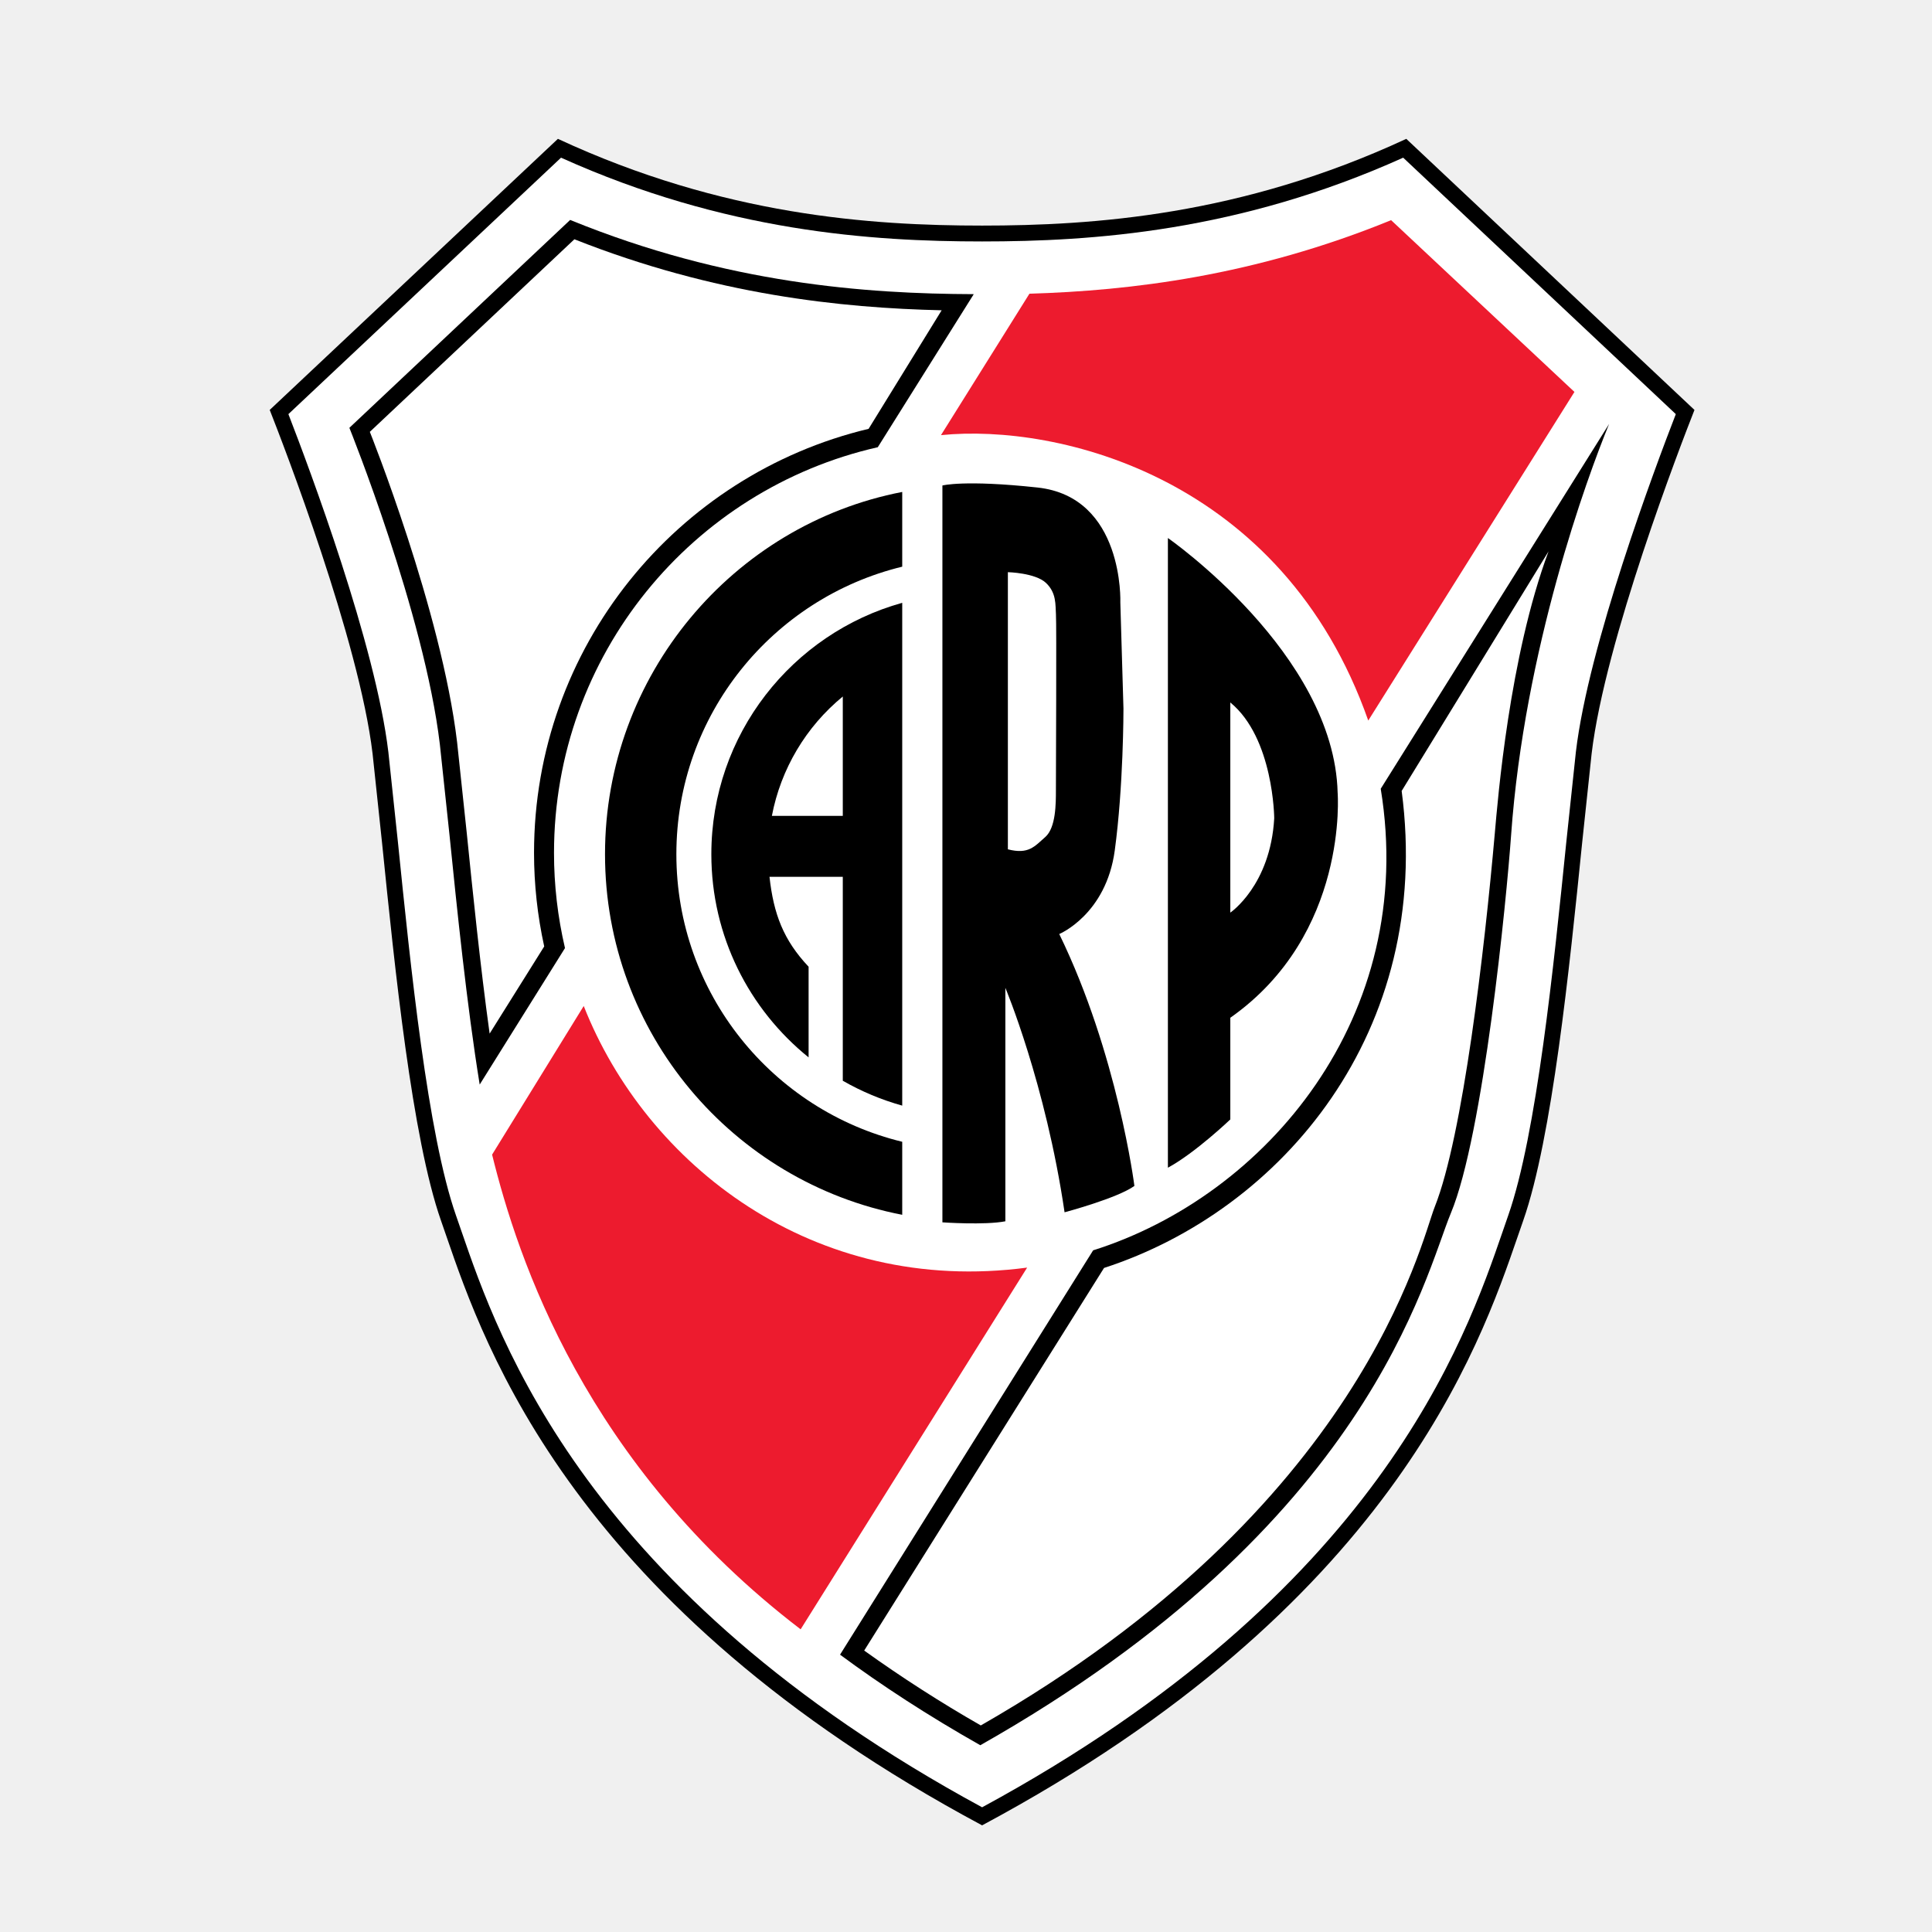
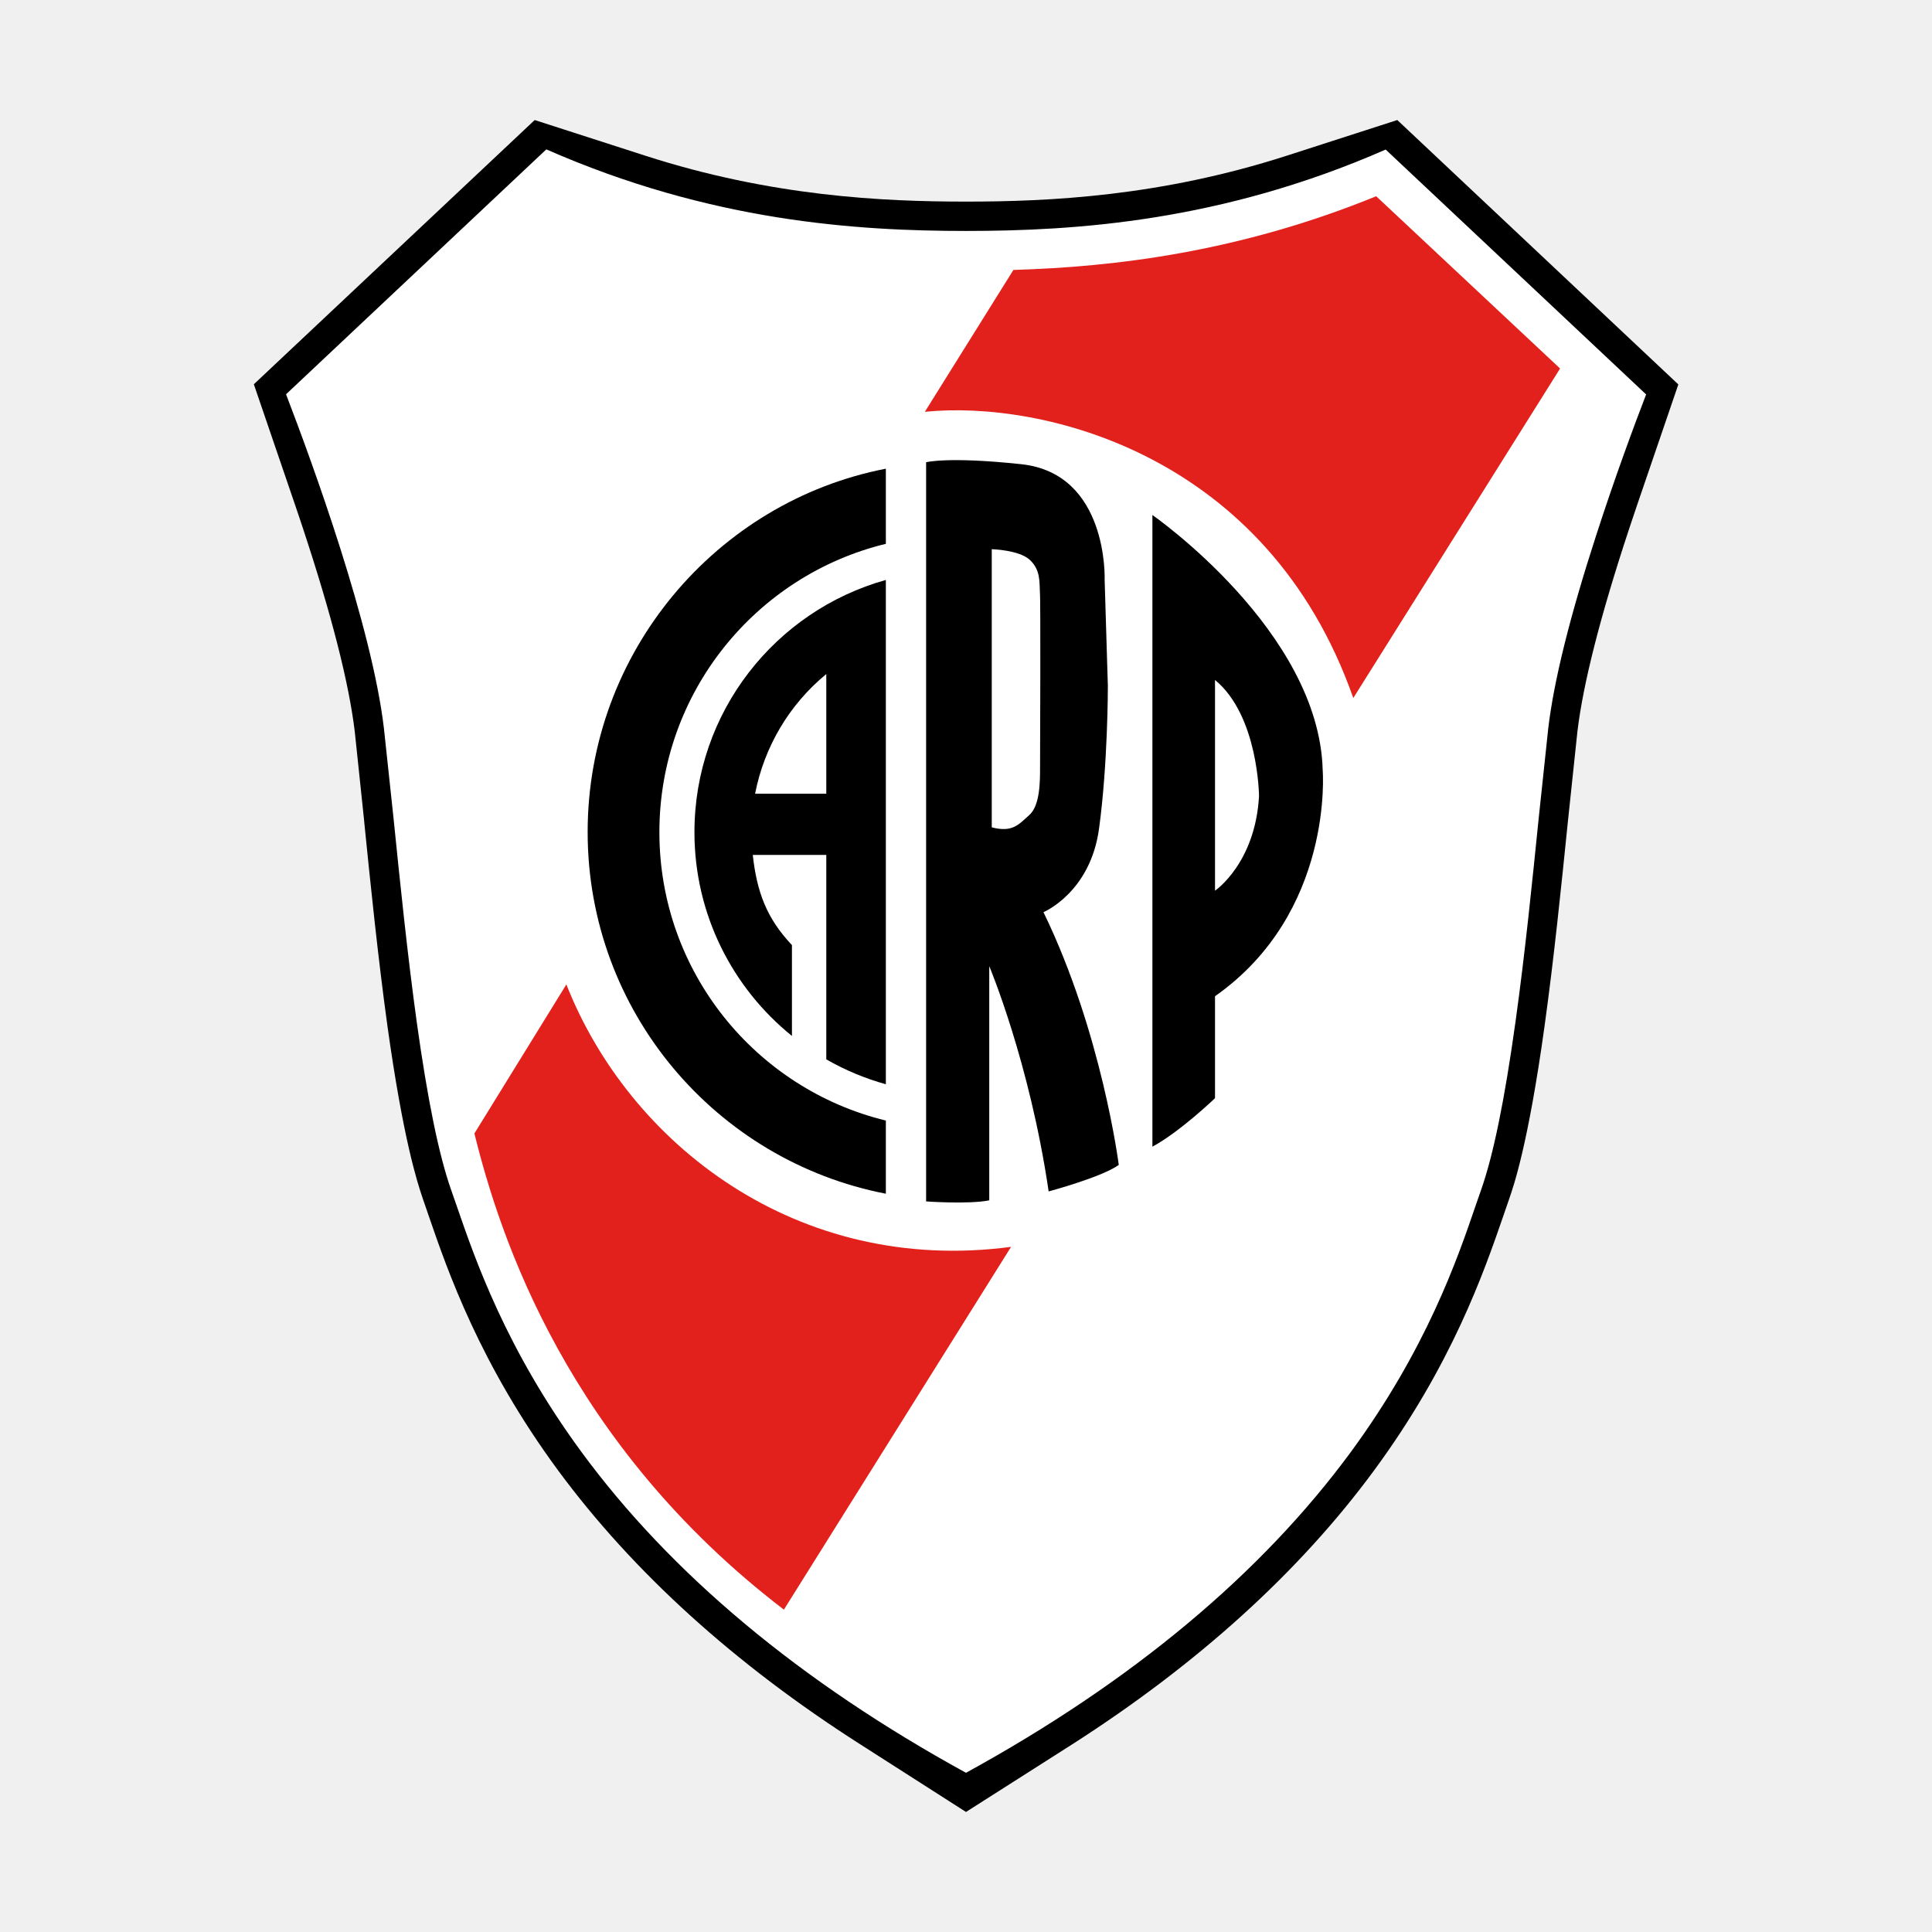
- <svg xmlns="http://www.w3.org/2000/svg" width="1080" height="1080" viewBox="0 0 1080 1080" fill="none">
-   <path fill-rule="evenodd" clip-rule="evenodd" d="M786.123 77.618C693.723 120.538 610.947 126.106 549 126.106C487.059 126.106 404.277 120.538 311.871 77.618L150.776 229.148C158.361 248.39 200.766 358.015 208.276 421.346L213.614 471.577C220.662 541.045 230.323 636.175 246.534 682.378L249.581 691.18C270.926 753.213 320.835 898.221 549 1020.38C777.176 898.221 827.08 753.213 848.419 691.18L851.476 682.356C867.677 636.175 877.332 541.045 884.386 471.556C884.386 471.556 889.729 421.346 889.729 421.292C897.239 358.015 939.644 248.396 947.218 229.154L786.123 77.618Z" fill="black" />
-   <path fill-rule="evenodd" clip-rule="evenodd" d="M784.385 88.143C692.5 129.555 610.486 134.973 549 134.973C487.515 134.973 405.505 129.555 313.62 88.143L161.215 231.498C173.011 261.914 209.998 360.627 217.095 420.407L222.433 470.681C229.444 539.698 239.041 634.233 254.913 679.47L257.966 688.284C278.811 748.874 327.476 890.239 549.006 1010.29C770.54 890.239 819.205 748.874 840.056 688.273L843.114 679.422C858.965 634.233 868.562 539.693 875.584 470.622L880.937 420.246C888.008 360.611 924.994 261.914 936.791 231.498L784.385 88.143V88.143Z" fill="white" />
-   <path fill-rule="evenodd" clip-rule="evenodd" d="M764.865 402.791L880.122 219.09L777.642 123.075C701.024 154.354 631.771 162.492 575.457 164.187L526.014 243.241C591.281 236.669 716.961 266.532 764.865 402.791V402.791ZM326.307 562.352L275.088 645.434C289.368 703.454 327.165 818.717 447.561 910.8L574.175 708.593C454.712 724.455 361.18 650.959 326.307 562.352V562.352Z" fill="#ED1B2E" />
-   <path fill-rule="evenodd" clip-rule="evenodd" d="M469.592 924.967C492.637 942.015 518.633 958.977 547.997 975.596C765.798 852.324 796.289 713.593 811.062 678.108C829.263 634.4 842.159 502.776 844.712 466.905C852.131 362.816 887.133 267.037 899.498 236.997L771.833 440.92C792.673 568.263 707.714 668.495 611.07 698.943L469.592 924.967V924.967ZM315.83 529.984C311.747 512.548 309.688 494.699 309.693 476.791C309.693 366.072 387.073 273.479 490.69 249.994L544.333 164.439C484.339 164.23 406.337 158.715 318.722 122.946L195.305 239.153C195.305 239.153 237.216 343.065 245.89 416.164L251.287 466.899C255.428 507.7 260.911 561.681 268.152 606.269L315.83 529.984Z" fill="black" />
-   <path fill-rule="evenodd" clip-rule="evenodd" d="M304.217 529.061C300.441 511.892 298.533 494.365 298.525 476.786C298.525 361.7 378.308 265.304 485.557 239.721L526.39 173.451C470.397 172.158 399.771 164.89 321.087 133.755L206.737 241.406C206.737 241.406 246.797 341.369 255.52 414.871L260.927 465.719C264.247 498.468 268.453 539.827 273.705 577.795L304.217 529.061ZM483.089 922.671C504.088 937.726 525.844 951.697 548.271 964.529C761.748 842.368 794.164 694.415 802.034 674.637C817.751 635.172 829.88 530.96 835.614 465.725C837.261 447.035 843.725 367.016 865.654 308.218L783.538 442.143C801.278 576.519 716.618 676.504 617.159 708.792L483.089 922.671V922.671Z" fill="white" />
-   <path fill-rule="evenodd" clip-rule="evenodd" d="M747.748 443.114C745.806 365.305 652.864 300.751 652.864 300.751V652.761C668.2 644.452 687.753 625.763 687.753 625.763V568.934C754.115 522.275 747.748 443.114 747.748 443.114V443.114ZM687.753 510.157V392.684C712.027 412.618 712.3 457.399 712.3 457.399C710.187 494.992 687.753 510.157 687.753 510.157ZM504.348 638.262C431.903 620.651 378.094 555.389 378.094 477.521C378.094 399.653 431.898 334.38 504.348 316.774V275.002C409.695 293.305 338.205 377.514 338.205 477.515C338.205 577.511 409.695 660.776 504.348 679.079V638.262Z" fill="black" />
-   <path fill-rule="evenodd" clip-rule="evenodd" d="M397.646 477.516C397.646 523.423 418.862 564.353 452.014 591.088V540.406C437.895 525.451 432.429 510.801 430.154 490.148H471.127V604.145C481.581 610.139 492.74 614.81 504.348 618.049V336.976C442.814 354.11 397.646 410.521 397.646 477.516V477.516Z" fill="black" />
-   <path fill-rule="evenodd" clip-rule="evenodd" d="M471.127 456.09V389.348C450.512 406.273 436.484 429.891 431.484 456.09H471.127V456.09Z" fill="white" />
-   <path fill-rule="evenodd" clip-rule="evenodd" d="M592.129 522.13C592.129 522.13 618.302 511.289 623.162 475.391C628.022 439.499 628.022 397.239 628.022 396.118C628.022 395.002 626.273 336.788 626.273 336.788C626.273 336.788 628.515 277.749 579.909 272.519C538.948 268.109 526.808 271.398 526.808 271.398V683.295C526.808 683.295 550.411 684.953 562.003 682.711V552.213C562.003 552.213 584.506 605.658 595.101 677.679C595.101 677.679 624.594 669.831 634.137 662.938C634.142 662.932 624.787 589.195 592.129 522.13V522.13Z" fill="black" />
-   <path fill-rule="evenodd" clip-rule="evenodd" d="M590.262 441.612C590.262 449.101 590.284 462.683 584.302 467.913C578.321 473.149 575.001 477.762 563.409 474.774V319.848C563.409 319.848 578.697 320.213 584.678 325.824C590.659 331.435 589.919 338.167 590.284 343.397C590.664 348.622 590.262 432.477 590.262 441.612Z" fill="white" />
+ <svg xmlns="http://www.w3.org/2000/svg" version="1.1" id="Capa_1" x="0px" y="0px" viewBox="0 0 1080 1080" style="enable-background:new 0 0 1080 1080;" xml:space="preserve">
+   <style type="text/css">
+ 	.st0{fill:#FFFFFF;}
+ 	.st1{fill-rule:evenodd;clip-rule:evenodd;fill:#E2211C;}
+ 	.st2{fill-rule:evenodd;clip-rule:evenodd;}
+ 	.st3{fill-rule:evenodd;clip-rule:evenodd;fill:#FFFFFF;}
+ </style>
+   <g>
+     <g>
+       <path d="M307.4,397.2l-0.1-0.7l-0.1-0.7c-5.2-43.7-20.9-96.3-33.6-134.5c-1.7-5.1-3.4-10.1-5.1-15l58.3-54.9    c84.1,27.1,158.3,31,213.1,31c54.8,0,128.9-3.9,213.1-31l58.4,54.9c-1.7,4.9-3.4,9.9-5.1,15c-12.7,38.2-28.4,90.8-33.6,134.5    l-0.8,6.4v0.7l-0.2,2.1l-1.8,17.3l-1.8,17.3l-0.6,5.7l-0.2,1.6l0,0.4l0,0.1l0,0l0,0v0l0,0.3l0,0.3c-3.6,35.2-7.6,74.5-12.6,110.5    c-5.3,38.3-10.7,64-14.8,75.7l-0.1,0.2l-0.1,0.2l-3.1,8.9l0,0.1l0,0.1c-9.8,28.5-23.3,67.5-56.9,113.1    C652.2,794,609.4,838.3,540,882.7c-69.4-44.3-112.2-88.7-139.6-125.8c-33.6-45.6-47.2-84.6-57-113.1l0-0.1l0-0.1l-3.1-8.8    l-0.1-0.2l-0.1-0.2c-4.1-11.8-9.5-37.5-14.8-75.8c-5-36-9-75.2-12.6-110.4l0-0.3l0-0.3L307.4,397.2z" />
+       <path d="M540,1012.9l-59.1-37.8C410.7,930.3,353.9,878.8,312,822c-43.8-59.5-61.7-111.4-72.4-142.5l-3.3-9.6    c-3.2-9.4-10.9-33.3-19.7-96.2c-5.3-38.4-9.6-80.4-13-114.3l0-0.2l-5.3-50.4c-3.3-27.3-13-65.2-28.8-113c-1.6-4.8-3.1-9.4-4.7-14    l-22.9-67L298.9,67.1L360.6,87c70.6,22.8,133,25.7,179.4,25.7c46.4,0,108.7-2.9,179.4-25.7l61.7-19.9l157.1,147.8l-22.9,67    c-1.6,4.6-3.1,9.3-4.7,14C894.7,344,885,382,881.8,408.8l-5.4,51c-3.6,35.5-7.7,75.7-13,113.9c-9.2,66.4-17.3,89.4-19.9,96.9    l-3.2,9.3c-10.8,31.3-28.7,83-72.2,142.1c-41.8,56.8-98.7,108.3-168.9,153.2L540,1012.9z M447.8,609.7c8.1,23.6,17.6,50.4,41,82.1    c13.8,18.8,31,37.1,51.2,54.6c20.2-17.6,37.4-35.8,51.2-54.6c23.9-32.4,33.3-59.7,41.5-83.7l3.3-9.5c0.6-2.1,4.5-16.7,9.9-55.2    c4.8-34.3,8.7-72.6,12.1-106.4l5.8-54.1c2.2-18.4,5.8-38.4,10.9-60.5c-53.5,8.4-99.7,9.7-134.7,9.7c-35,0-81.2-1.4-134.7-9.7    c5.1,22,8.7,42.1,10.9,60.5l0.2,2.1l-109.1,12.2l109.2-11.6L422,437c3.4,33.8,7.3,72.1,12.1,106.5c5.4,38.6,9.3,53.2,9.9,55.2    L447.8,609.7z" />
+     </g>
+     <g>
+       <path class="st0" d="M540,125.4c61.4,0,143.4-5.4,235.4-46.3l149.2,140.3c-6.2,16.1-17.9,47.1-28.9,81.5    C884,337,872.8,377,869.2,407.3l0,0l-5.4,50.5l0,0l0,0.2c-3.5,34.6-7.7,75.5-12.9,113.3c-5.3,38-11.6,72.7-19.4,95l0,0l-3.1,8.9v0    c-10.4,30.3-27.7,80.5-70,138.1c-42,57.3-108.8,122.1-218.4,181.8c-109.6-59.7-176.4-124.5-218.4-181.8    c-42.2-57.6-59.5-107.8-70-138.1l0,0l-3.1-8.8l0,0c-7.8-22.3-14.2-57-19.4-95c-5.3-37.9-9.4-78.8-12.9-113.4l0-0.1l0,0l-5.4-50.4    l0,0c-7-59-42.7-155.1-55.4-188L304.7,79.1C396.6,120,478.6,125.4,540,125.4z" />
+       <path d="M540,999.6l-1.8-1c-94.5-51.5-168.4-113-219.6-182.9c-42.6-58.1-60.1-108.8-70.5-139.1l-3.1-8.8    c-7.1-20.1-13.5-51.4-19.6-95.8c-5.3-38-9.3-78.1-12.9-113.5l-5.4-50.5c-6.8-57.6-40.8-150-55.1-187.1l-0.9-2.4L303.9,74.6l2.3,1    c91.5,40.7,173,45.9,233.8,45.9s142.3-5.2,233.8-45.9l2.3-1L929,218.4l-0.9,2.4c-6,15.6-17.8,46.9-28.9,81.3    c-14.4,44.5-23.2,80-26.2,105.7l-5.4,51.2c-3.4,33.7-7.7,75.2-12.9,113c-6.2,44.4-12.6,75.7-19.6,95.7l-3.1,8.9    c-10.4,30.3-27.9,81-70.5,139.1c-51.2,69.9-125.1,131.4-219.6,182.9L540,999.6z M159.9,220.4c14.9,38.8,47.9,129.3,54.7,186.6    l5.4,50.5c3.6,35.5,7.7,75.6,12.9,113.4c6.1,43.8,12.4,74.7,19.3,94.3l3.1,8.9c10.3,29.9,27.5,79.9,69.4,137.1    C374.9,879.7,447.3,940.2,540,991c92.7-50.8,165.1-111.2,215.4-179.7c41.9-57.2,59.2-107.2,69.4-137.1l3.1-8.9    c6.9-19.6,13.2-50.4,19.3-94.3c5.3-37.9,9.5-79.7,12.9-113.2l5.4-50.8c3.1-26.2,12-62.2,26.6-107.2c10.6-32.9,21.8-63,28.1-79.3    L774.6,83.6C682.7,123.9,601,129.1,540,129.1c-61,0-142.7-5.2-234.6-45.6L159.9,220.4z" />
+     </g>
+     <g>
+       <path class="st1" d="M756.5,390.2L872.1,206l-102.8-96.3C692.5,141,623,149.2,566.5,150.9L517,230.2    C582.4,223.6,708.5,253.5,756.5,390.2L756.5,390.2z M316.6,550.3l-51.4,83.3c14.3,58.2,52.2,173.8,173,266.2l127-202.8    C445.4,712.9,351.6,639.2,316.6,550.3L316.6,550.3z" />
+     </g>
+     <g>
+       <path class="st2" d="M739.4,430.7c-1.9-78-95.2-142.8-95.2-142.8V641c15.4-8.3,35-27.1,35-27.1v-57    C745.8,510.1,739.4,430.7,739.4,430.7L739.4,430.7z M679.2,497.9V380.1c24.3,20,24.6,64.9,24.6,64.9    C701.7,482.7,679.2,497.9,679.2,497.9z M495.2,626.4c-72.7-17.7-126.6-83.1-126.6-161.2c0-78.1,54-143.6,126.6-161.2V262    c-94.9,18.4-166.7,102.8-166.7,203.1c0,100.3,71.7,183.8,166.7,202.2V626.4z" />
+     </g>
+     <g>
+       <path class="st2" d="M388.2,465.2c0,46,21.3,87.1,54.5,113.9v-50.8c-14.2-15-19.6-29.7-21.9-50.4h41.1v114.3    c10.5,6,21.7,10.7,33.3,13.9V324.2C433.5,341.4,388.2,398,388.2,465.2L388.2,465.2z" />
+     </g>
+     <g>
+       <path class="st3" d="M461.9,443.7v-66.9c-20.7,17-34.7,40.7-39.8,66.9H461.9L461.9,443.7z" />
+     </g>
+     <g>
+       <path class="st2" d="M583.3,509.9c0,0,26.3-10.9,31.1-46.9c4.9-36,4.9-78.4,4.9-79.5c0-1.1-1.8-59.5-1.8-59.5s2.2-59.2-46.5-64.5    c-41.1-4.4-53.3-1.1-53.3-1.1v413.2c0,0,23.7,1.7,35.3-0.6V540.1c0,0,22.6,53.6,33.2,125.9c0,0,29.6-7.9,39.2-14.8    C625.4,651.2,616,577.2,583.3,509.9L583.3,509.9z" />
+     </g>
+     <g>
+       <path class="st3" d="M581.4,429.2c0,7.5,0,21.1-6,26.4c-6,5.3-9.3,9.9-21,6.9V307c0,0,15.3,0.4,21.3,6c6,5.6,5.3,12.4,5.6,17.6    C581.8,335.9,581.4,420,581.4,429.2z" />
+     </g>
+   </g>
</svg>
